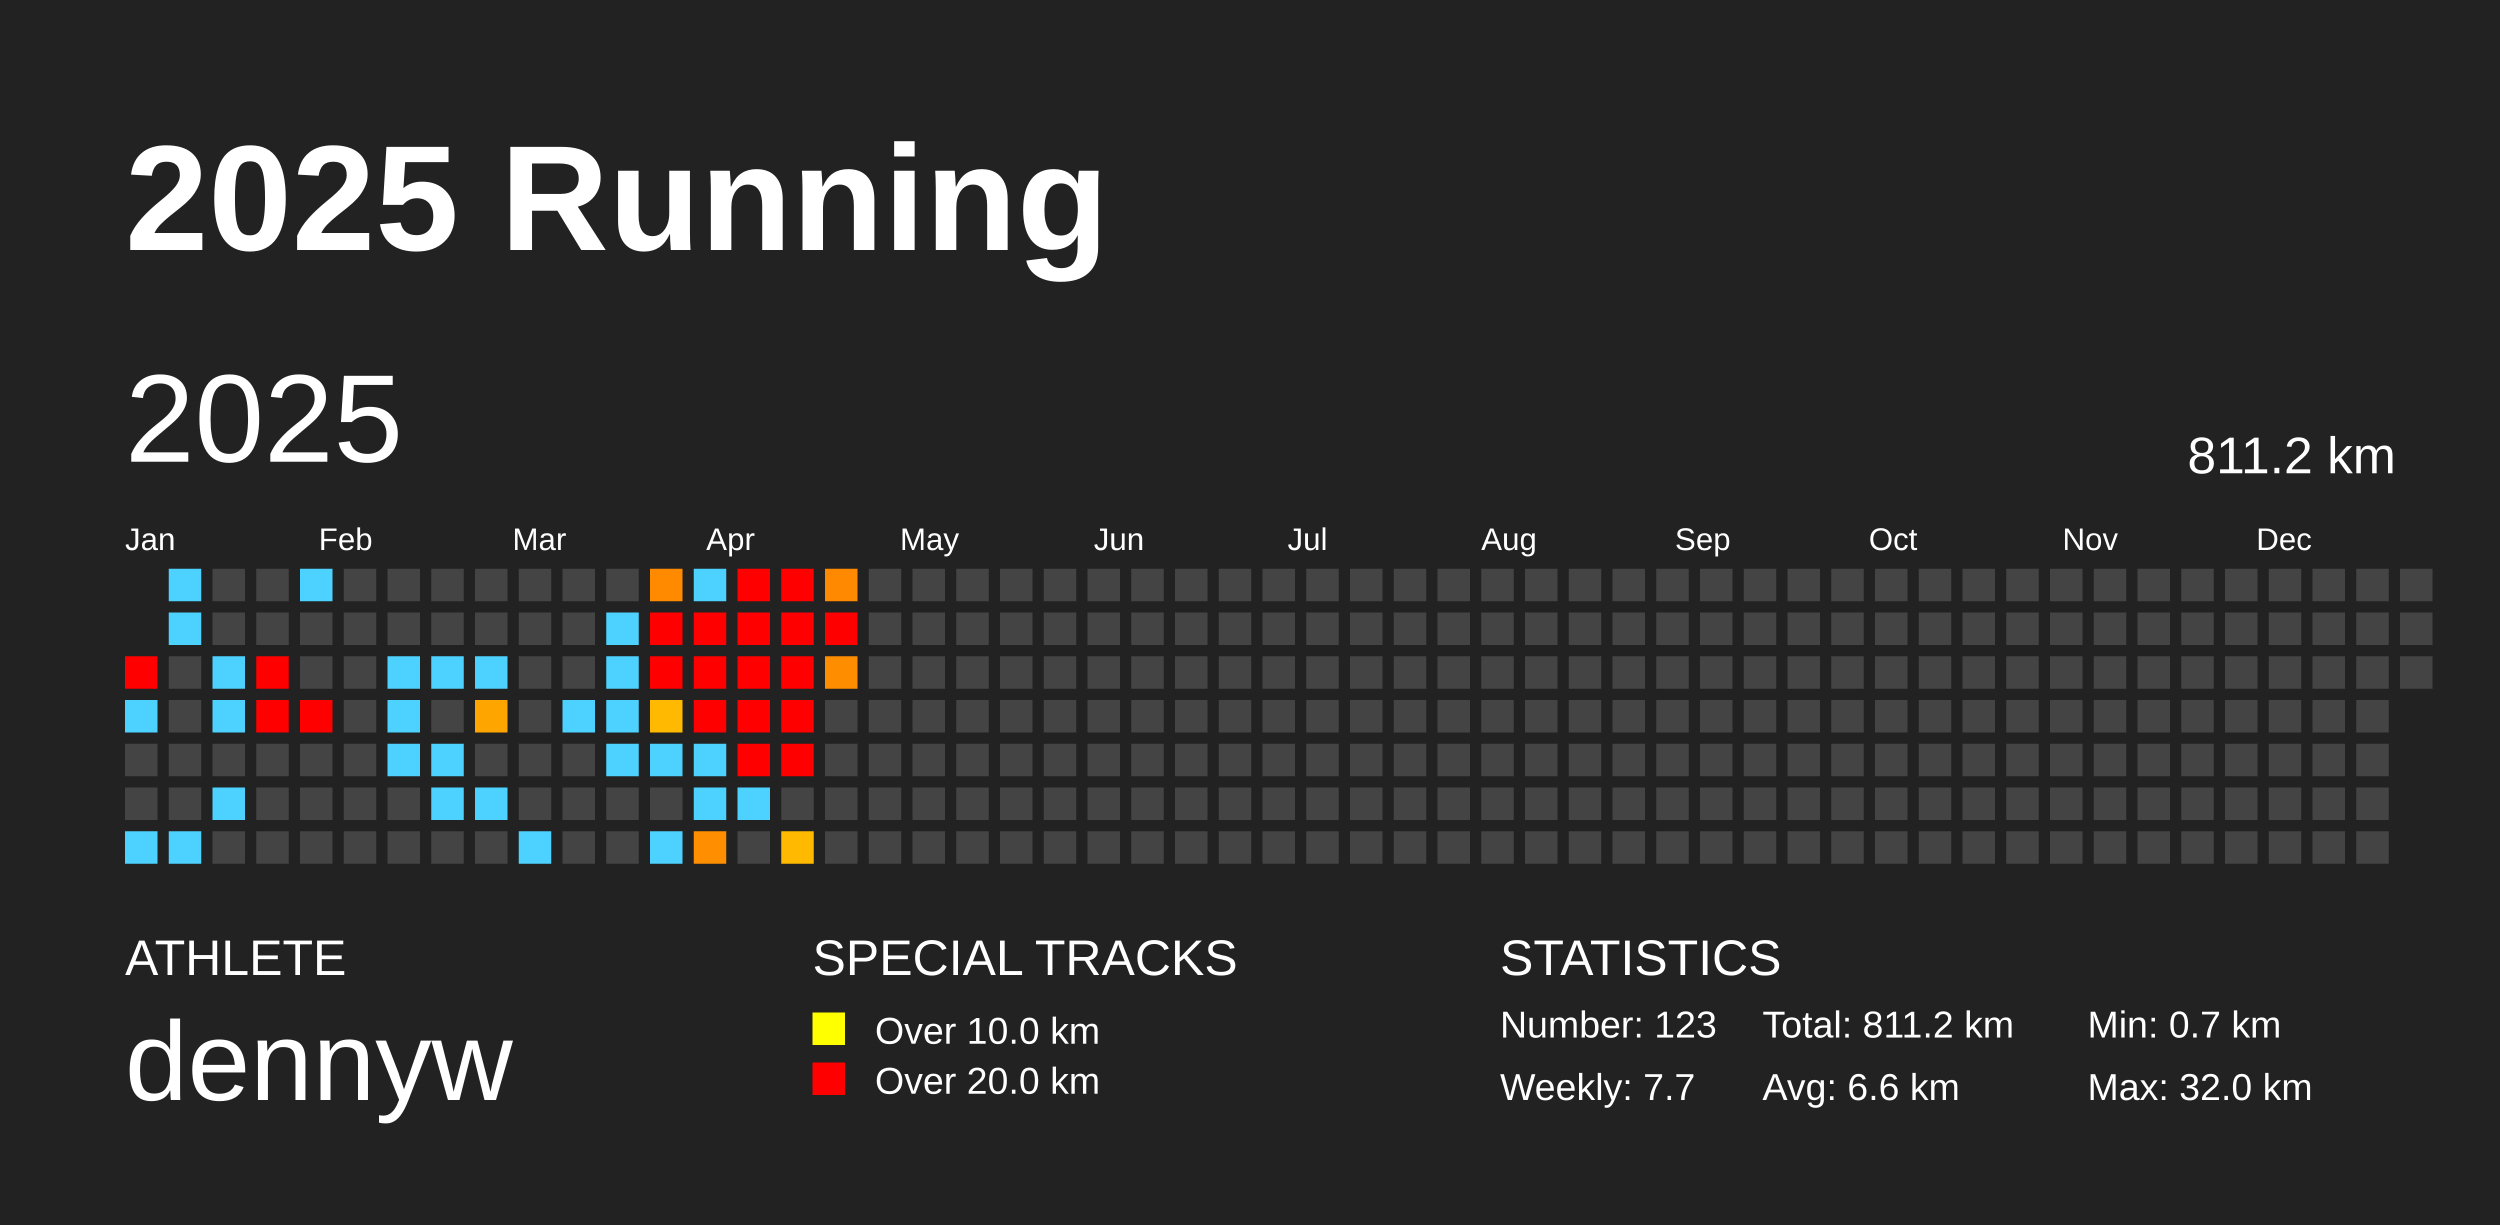
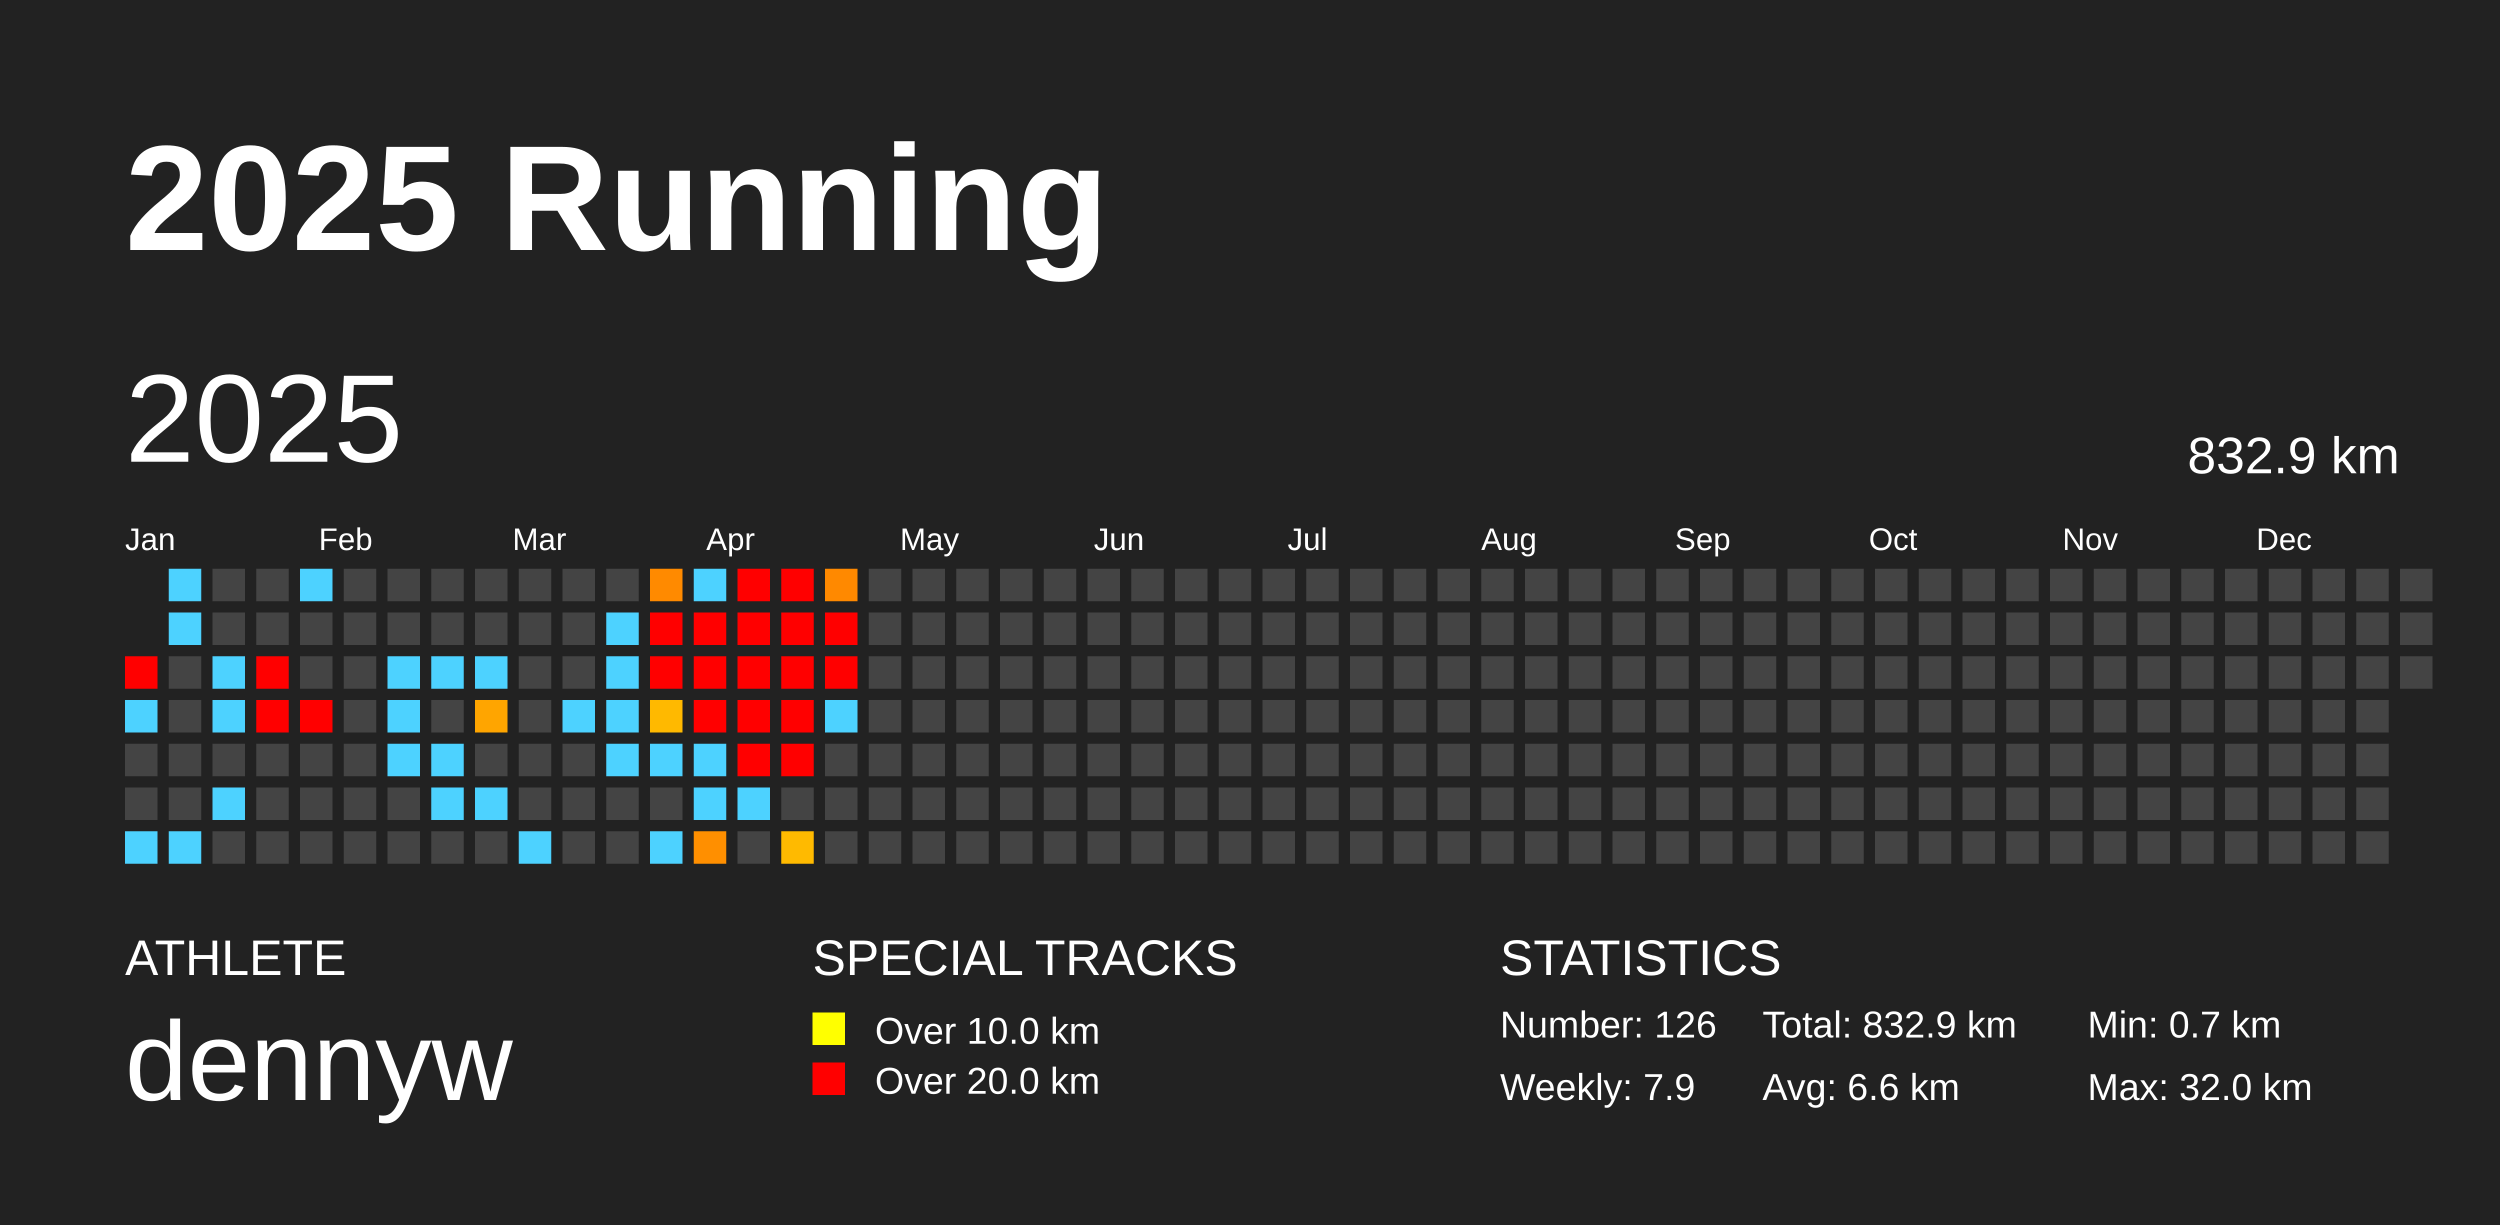
<svg xmlns="http://www.w3.org/2000/svg" baseProfile="full" height="98mm" version="1.1" viewBox="0,0,200,98" width="200mm">
  <defs />
  <rect fill="#222222" height="98" width="200" x="0" y="0" />
  <text fill="#FFFFFF" style="font-size:12px; font-family:Arial; font-weight:bold;" x="10" y="20">2025 Running</text>
  <text fill="#FFFFFF" style="font-size:4px; font-family:Arial" x="10" y="78">ATHLETE</text>
  <text fill="#FFFFFF" style="font-size:9px; font-family:Arial" x="10" y="88">dennyw</text>
  <text fill="#FFFFFF" style="font-size:4px; font-family:Arial" x="65" y="78">SPECIAL TRACKS</text>
  <rect fill="yellow" height="2.6" width="2.6" x="65" y="81" />
  <text fill="#FFFFFF" style="font-size:3px; font-family:Arial" x="70" y="83.5">Over 10.0 km</text>
  <rect fill="red" height="2.6" width="2.6" x="65" y="85" />
  <text fill="#FFFFFF" style="font-size:3px; font-family:Arial" x="70" y="87.5">Over 20.0 km</text>
  <text fill="#FFFFFF" style="font-size:4px; font-family:Arial" x="120" y="78">STATISTICS</text>
-   <text fill="#FFFFFF" style="font-size:3px; font-family:Arial" x="120" y="83">Number: 123</text>
-   <text fill="#FFFFFF" style="font-size:3px; font-family:Arial" x="120" y="88">Weekly: 7.7</text>
-   <text fill="#FFFFFF" style="font-size:3px; font-family:Arial" x="141" y="83">Total: 811.2 km</text>
+   <text fill="#FFFFFF" style="font-size:3px; font-family:Arial" x="120" y="83">Number: 126</text>
+   <text fill="#FFFFFF" style="font-size:3px; font-family:Arial" x="120" y="88">Weekly: 7.9</text>
+   <text fill="#FFFFFF" style="font-size:3px; font-family:Arial" x="141" y="83">Total: 832.9 km</text>
  <text fill="#FFFFFF" style="font-size:3px; font-family:Arial" x="141" y="88">Avg: 6.6 km</text>
  <text fill="#FFFFFF" style="font-size:3px; font-family:Arial" x="167" y="83">Min: 0.7 km</text>
  <text fill="#FFFFFF" style="font-size:3px; font-family:Arial" x="167" y="88">Max: 32.0 km</text>
  <text dominant-baseline="hanging" fill="#FFFFFF" style="font-size:10.0px; font-family:Arial;" x="10" y="30">2025</text>
-   <text dominant-baseline="hanging" fill="#FFFFFF" style="font-size:4.125px; font-family:Arial;" x="175" y="35">811.2 km</text>
+   <text dominant-baseline="hanging" fill="#FFFFFF" style="font-size:4.125px; font-family:Arial;" x="175" y="35">832.9 km</text>
  <text fill="#FFFFFF" style="font-size:2.5px; font-family:Arial" x="10.0" y="44">Jan</text>
  <text fill="#FFFFFF" style="font-size:2.5px; font-family:Arial" x="25.5" y="44">Feb</text>
  <text fill="#FFFFFF" style="font-size:2.5px; font-family:Arial" x="41.0" y="44">Mar</text>
  <text fill="#FFFFFF" style="font-size:2.5px; font-family:Arial" x="56.5" y="44">Apr</text>
  <text fill="#FFFFFF" style="font-size:2.5px; font-family:Arial" x="72.0" y="44">May</text>
  <text fill="#FFFFFF" style="font-size:2.5px; font-family:Arial" x="87.5" y="44">Jun</text>
  <text fill="#FFFFFF" style="font-size:2.5px; font-family:Arial" x="103.0" y="44">Jul</text>
  <text fill="#FFFFFF" style="font-size:2.5px; font-family:Arial" x="118.5" y="44">Aug</text>
  <text fill="#FFFFFF" style="font-size:2.5px; font-family:Arial" x="134.0" y="44">Sep</text>
  <text fill="#FFFFFF" style="font-size:2.5px; font-family:Arial" x="149.5" y="44">Oct</text>
  <text fill="#FFFFFF" style="font-size:2.5px; font-family:Arial" x="165.0" y="44">Nov</text>
  <text fill="#FFFFFF" style="font-size:2.5px; font-family:Arial" x="180.5" y="44">Dec</text>
  <rect fill="red" height="2.6" width="2.6" x="10.0" y="52.5" />
  <rect fill="#4dd2ff" height="2.6" width="2.6" x="10.0" y="56.0" />
  <rect fill="#444444" height="2.6" width="2.6" x="10.0" y="59.5" />
  <rect fill="#444444" height="2.6" width="2.6" x="10.0" y="63.0" />
  <rect fill="#4dd2ff" height="2.6" width="2.6" x="10.0" y="66.5" />
  <rect fill="#4dd2ff" height="2.6" width="2.6" x="13.5" y="45.5" />
  <rect fill="#4dd2ff" height="2.6" width="2.6" x="13.5" y="49.0" />
  <rect fill="#444444" height="2.6" width="2.6" x="13.5" y="52.5" />
  <rect fill="#444444" height="2.6" width="2.6" x="13.5" y="56.0" />
  <rect fill="#444444" height="2.6" width="2.6" x="13.5" y="59.5" />
  <rect fill="#444444" height="2.6" width="2.6" x="13.5" y="63.0" />
  <rect fill="#4dd2ff" height="2.6" width="2.6" x="13.5" y="66.5" />
  <rect fill="#444444" height="2.6" width="2.6" x="17.0" y="45.5" />
  <rect fill="#444444" height="2.6" width="2.6" x="17.0" y="49.0" />
  <rect fill="#4dd2ff" height="2.6" width="2.6" x="17.0" y="52.5" />
  <rect fill="#4dd2ff" height="2.6" width="2.6" x="17.0" y="56.0" />
  <rect fill="#444444" height="2.6" width="2.6" x="17.0" y="59.5" />
  <rect fill="#4dd2ff" height="2.6" width="2.6" x="17.0" y="63.0" />
  <rect fill="#444444" height="2.6" width="2.6" x="17.0" y="66.5" />
  <rect fill="#444444" height="2.6" width="2.6" x="20.5" y="45.5" />
  <rect fill="#444444" height="2.6" width="2.6" x="20.5" y="49.0" />
  <rect fill="red" height="2.6" width="2.6" x="20.5" y="52.5" />
  <rect fill="red" height="2.6" width="2.6" x="20.5" y="56.0" />
  <rect fill="#444444" height="2.6" width="2.6" x="20.5" y="59.5" />
  <rect fill="#444444" height="2.6" width="2.6" x="20.5" y="63.0" />
  <rect fill="#444444" height="2.6" width="2.6" x="20.5" y="66.5" />
  <rect fill="#4dd2ff" height="2.6" width="2.6" x="24.0" y="45.5" />
  <rect fill="#444444" height="2.6" width="2.6" x="24.0" y="49.0" />
  <rect fill="#444444" height="2.6" width="2.6" x="24.0" y="52.5" />
  <rect fill="red" height="2.6" width="2.6" x="24.0" y="56.0" />
  <rect fill="#444444" height="2.6" width="2.6" x="24.0" y="59.5" />
  <rect fill="#444444" height="2.6" width="2.6" x="24.0" y="63.0" />
  <rect fill="#444444" height="2.6" width="2.6" x="24.0" y="66.5" />
  <rect fill="#444444" height="2.6" width="2.6" x="27.5" y="45.5" />
  <rect fill="#444444" height="2.6" width="2.6" x="27.5" y="49.0" />
  <rect fill="#444444" height="2.6" width="2.6" x="27.5" y="52.5" />
  <rect fill="#444444" height="2.6" width="2.6" x="27.5" y="56.0" />
  <rect fill="#444444" height="2.6" width="2.6" x="27.5" y="59.5" />
  <rect fill="#444444" height="2.6" width="2.6" x="27.5" y="63.0" />
  <rect fill="#444444" height="2.6" width="2.6" x="27.5" y="66.5" />
  <rect fill="#444444" height="2.6" width="2.6" x="31.0" y="45.5" />
  <rect fill="#444444" height="2.6" width="2.6" x="31.0" y="49.0" />
  <rect fill="#4dd2ff" height="2.6" width="2.6" x="31.0" y="52.5" />
  <rect fill="#4dd2ff" height="2.6" width="2.6" x="31.0" y="56.0" />
  <rect fill="#4dd2ff" height="2.6" width="2.6" x="31.0" y="59.5" />
  <rect fill="#444444" height="2.6" width="2.6" x="31.0" y="63.0" />
  <rect fill="#444444" height="2.6" width="2.6" x="31.0" y="66.5" />
  <rect fill="#444444" height="2.6" width="2.6" x="34.5" y="45.5" />
  <rect fill="#444444" height="2.6" width="2.6" x="34.5" y="49.0" />
  <rect fill="#4dd2ff" height="2.6" width="2.6" x="34.5" y="52.5" />
  <rect fill="#444444" height="2.6" width="2.6" x="34.5" y="56.0" />
  <rect fill="#4dd2ff" height="2.6" width="2.6" x="34.5" y="59.5" />
  <rect fill="#4dd2ff" height="2.6" width="2.6" x="34.5" y="63.0" />
  <rect fill="#444444" height="2.6" width="2.6" x="34.5" y="66.5" />
  <rect fill="#444444" height="2.6" width="2.6" x="38.0" y="45.5" />
  <rect fill="#444444" height="2.6" width="2.6" x="38.0" y="49.0" />
  <rect fill="#4dd2ff" height="2.6" width="2.6" x="38.0" y="52.5" />
  <rect fill="#ffa500" height="2.6" width="2.6" x="38.0" y="56.0" />
  <rect fill="#444444" height="2.6" width="2.6" x="38.0" y="59.5" />
  <rect fill="#4dd2ff" height="2.6" width="2.6" x="38.0" y="63.0" />
  <rect fill="#444444" height="2.6" width="2.6" x="38.0" y="66.5" />
  <rect fill="#444444" height="2.6" width="2.6" x="41.5" y="45.5" />
  <rect fill="#444444" height="2.6" width="2.6" x="41.5" y="49.0" />
  <rect fill="#444444" height="2.6" width="2.6" x="41.5" y="52.5" />
  <rect fill="#444444" height="2.6" width="2.6" x="41.5" y="56.0" />
  <rect fill="#444444" height="2.6" width="2.6" x="41.5" y="59.5" />
  <rect fill="#444444" height="2.6" width="2.6" x="41.5" y="63.0" />
  <rect fill="#4dd2ff" height="2.6" width="2.6" x="41.5" y="66.5" />
  <rect fill="#444444" height="2.6" width="2.6" x="45.0" y="45.5" />
  <rect fill="#444444" height="2.6" width="2.6" x="45.0" y="49.0" />
  <rect fill="#444444" height="2.6" width="2.6" x="45.0" y="52.5" />
  <rect fill="#4dd2ff" height="2.6" width="2.6" x="45.0" y="56.0" />
  <rect fill="#444444" height="2.6" width="2.6" x="45.0" y="59.5" />
  <rect fill="#444444" height="2.6" width="2.6" x="45.0" y="63.0" />
  <rect fill="#444444" height="2.6" width="2.6" x="45.0" y="66.5" />
  <rect fill="#444444" height="2.6" width="2.6" x="48.5" y="45.5" />
  <rect fill="#4dd2ff" height="2.6" width="2.6" x="48.5" y="49.0" />
  <rect fill="#4dd2ff" height="2.6" width="2.6" x="48.5" y="52.5" />
  <rect fill="#4dd2ff" height="2.6" width="2.6" x="48.5" y="56.0" />
  <rect fill="#4dd2ff" height="2.6" width="2.6" x="48.5" y="59.5" />
  <rect fill="#444444" height="2.6" width="2.6" x="48.5" y="63.0" />
  <rect fill="#444444" height="2.6" width="2.6" x="48.5" y="66.5" />
  <rect fill="#ff8a00" height="2.6" width="2.6" x="52.0" y="45.5" />
  <rect fill="red" height="2.6" width="2.6" x="52.0" y="49.0" />
  <rect fill="red" height="2.6" width="2.6" x="52.0" y="52.5" />
  <rect fill="#ffb900" height="2.6" width="2.6" x="52.0" y="56.0" />
  <rect fill="#4dd2ff" height="2.6" width="2.6" x="52.0" y="59.5" />
  <rect fill="#444444" height="2.6" width="2.6" x="52.0" y="63.0" />
  <rect fill="#4dd2ff" height="2.6" width="2.6" x="52.0" y="66.5" />
  <rect fill="#4dd2ff" height="2.6" width="2.6" x="55.5" y="45.5" />
  <rect fill="red" height="2.6" width="2.6" x="55.5" y="49.0" />
  <rect fill="red" height="2.6" width="2.6" x="55.5" y="52.5" />
  <rect fill="red" height="2.6" width="2.6" x="55.5" y="56.0" />
  <rect fill="#4dd2ff" height="2.6" width="2.6" x="55.5" y="59.5" />
  <rect fill="#4dd2ff" height="2.6" width="2.6" x="55.5" y="63.0" />
  <rect fill="#ff8f00" height="2.6" width="2.6" x="55.5" y="66.5" />
  <rect fill="red" height="2.6" width="2.6" x="59.0" y="45.5" />
  <rect fill="red" height="2.6" width="2.6" x="59.0" y="49.0" />
  <rect fill="red" height="2.6" width="2.6" x="59.0" y="52.5" />
  <rect fill="red" height="2.6" width="2.6" x="59.0" y="56.0" />
  <rect fill="red" height="2.6" width="2.6" x="59.0" y="59.5" />
  <rect fill="#4dd2ff" height="2.6" width="2.6" x="59.0" y="63.0" />
  <rect fill="#444444" height="2.6" width="2.6" x="59.0" y="66.5" />
  <rect fill="red" height="2.6" width="2.6" x="62.5" y="45.5" />
  <rect fill="red" height="2.6" width="2.6" x="62.5" y="49.0" />
  <rect fill="red" height="2.6" width="2.6" x="62.5" y="52.5" />
  <rect fill="red" height="2.6" width="2.6" x="62.5" y="56.0" />
  <rect fill="red" height="2.6" width="2.6" x="62.5" y="59.5" />
  <rect fill="#444444" height="2.6" width="2.6" x="62.5" y="63.0" />
  <rect fill="#ffba00" height="2.6" width="2.6" x="62.5" y="66.5" />
  <rect fill="#ff8900" height="2.6" width="2.6" x="66.0" y="45.5" />
  <rect fill="red" height="2.6" width="2.6" x="66.0" y="49.0" />
-   <rect fill="#ff8d00" height="2.6" width="2.6" x="66.0" y="52.5" />
-   <rect fill="#444444" height="2.6" width="2.6" x="66.0" y="56.0" />
+   <rect fill="red" height="2.6" width="2.6" x="66.0" y="52.5" />
+   <rect fill="#4dd2ff" height="2.6" width="2.6" x="66.0" y="56.0" />
  <rect fill="#444444" height="2.6" width="2.6" x="66.0" y="59.5" />
  <rect fill="#444444" height="2.6" width="2.6" x="66.0" y="63.0" />
  <rect fill="#444444" height="2.6" width="2.6" x="66.0" y="66.5" />
  <rect fill="#444444" height="2.6" width="2.6" x="69.5" y="45.5" />
  <rect fill="#444444" height="2.6" width="2.6" x="69.5" y="49.0" />
  <rect fill="#444444" height="2.6" width="2.6" x="69.5" y="52.5" />
  <rect fill="#444444" height="2.6" width="2.6" x="69.5" y="56.0" />
  <rect fill="#444444" height="2.6" width="2.6" x="69.5" y="59.5" />
  <rect fill="#444444" height="2.6" width="2.6" x="69.5" y="63.0" />
  <rect fill="#444444" height="2.6" width="2.6" x="69.5" y="66.5" />
  <rect fill="#444444" height="2.6" width="2.6" x="73.0" y="45.5" />
  <rect fill="#444444" height="2.6" width="2.6" x="73.0" y="49.0" />
  <rect fill="#444444" height="2.6" width="2.6" x="73.0" y="52.5" />
  <rect fill="#444444" height="2.6" width="2.6" x="73.0" y="56.0" />
  <rect fill="#444444" height="2.6" width="2.6" x="73.0" y="59.5" />
  <rect fill="#444444" height="2.6" width="2.6" x="73.0" y="63.0" />
  <rect fill="#444444" height="2.6" width="2.6" x="73.0" y="66.5" />
  <rect fill="#444444" height="2.6" width="2.6" x="76.5" y="45.5" />
  <rect fill="#444444" height="2.6" width="2.6" x="76.5" y="49.0" />
  <rect fill="#444444" height="2.6" width="2.6" x="76.5" y="52.5" />
  <rect fill="#444444" height="2.6" width="2.6" x="76.5" y="56.0" />
  <rect fill="#444444" height="2.6" width="2.6" x="76.5" y="59.5" />
  <rect fill="#444444" height="2.6" width="2.6" x="76.5" y="63.0" />
  <rect fill="#444444" height="2.6" width="2.6" x="76.5" y="66.5" />
  <rect fill="#444444" height="2.6" width="2.6" x="80.0" y="45.5" />
  <rect fill="#444444" height="2.6" width="2.6" x="80.0" y="49.0" />
  <rect fill="#444444" height="2.6" width="2.6" x="80.0" y="52.5" />
  <rect fill="#444444" height="2.6" width="2.6" x="80.0" y="56.0" />
  <rect fill="#444444" height="2.6" width="2.6" x="80.0" y="59.5" />
  <rect fill="#444444" height="2.6" width="2.6" x="80.0" y="63.0" />
  <rect fill="#444444" height="2.6" width="2.6" x="80.0" y="66.5" />
  <rect fill="#444444" height="2.6" width="2.6" x="83.5" y="45.5" />
  <rect fill="#444444" height="2.6" width="2.6" x="83.5" y="49.0" />
  <rect fill="#444444" height="2.6" width="2.6" x="83.5" y="52.5" />
  <rect fill="#444444" height="2.6" width="2.6" x="83.5" y="56.0" />
  <rect fill="#444444" height="2.6" width="2.6" x="83.5" y="59.5" />
  <rect fill="#444444" height="2.6" width="2.6" x="83.5" y="63.0" />
  <rect fill="#444444" height="2.6" width="2.6" x="83.5" y="66.5" />
  <rect fill="#444444" height="2.6" width="2.6" x="87.0" y="45.5" />
  <rect fill="#444444" height="2.6" width="2.6" x="87.0" y="49.0" />
  <rect fill="#444444" height="2.6" width="2.6" x="87.0" y="52.5" />
  <rect fill="#444444" height="2.6" width="2.6" x="87.0" y="56.0" />
  <rect fill="#444444" height="2.6" width="2.6" x="87.0" y="59.5" />
  <rect fill="#444444" height="2.6" width="2.6" x="87.0" y="63.0" />
  <rect fill="#444444" height="2.6" width="2.6" x="87.0" y="66.5" />
  <rect fill="#444444" height="2.6" width="2.6" x="90.5" y="45.5" />
  <rect fill="#444444" height="2.6" width="2.6" x="90.5" y="49.0" />
  <rect fill="#444444" height="2.6" width="2.6" x="90.5" y="52.5" />
  <rect fill="#444444" height="2.6" width="2.6" x="90.5" y="56.0" />
  <rect fill="#444444" height="2.6" width="2.6" x="90.5" y="59.5" />
  <rect fill="#444444" height="2.6" width="2.6" x="90.5" y="63.0" />
  <rect fill="#444444" height="2.6" width="2.6" x="90.5" y="66.5" />
  <rect fill="#444444" height="2.6" width="2.6" x="94.0" y="45.5" />
  <rect fill="#444444" height="2.6" width="2.6" x="94.0" y="49.0" />
  <rect fill="#444444" height="2.6" width="2.6" x="94.0" y="52.5" />
  <rect fill="#444444" height="2.6" width="2.6" x="94.0" y="56.0" />
  <rect fill="#444444" height="2.6" width="2.6" x="94.0" y="59.5" />
  <rect fill="#444444" height="2.6" width="2.6" x="94.0" y="63.0" />
  <rect fill="#444444" height="2.6" width="2.6" x="94.0" y="66.5" />
  <rect fill="#444444" height="2.6" width="2.6" x="97.5" y="45.5" />
  <rect fill="#444444" height="2.6" width="2.6" x="97.5" y="49.0" />
  <rect fill="#444444" height="2.6" width="2.6" x="97.5" y="52.5" />
  <rect fill="#444444" height="2.6" width="2.6" x="97.5" y="56.0" />
  <rect fill="#444444" height="2.6" width="2.6" x="97.5" y="59.5" />
  <rect fill="#444444" height="2.6" width="2.6" x="97.5" y="63.0" />
  <rect fill="#444444" height="2.6" width="2.6" x="97.5" y="66.5" />
  <rect fill="#444444" height="2.6" width="2.6" x="101.0" y="45.5" />
  <rect fill="#444444" height="2.6" width="2.6" x="101.0" y="49.0" />
  <rect fill="#444444" height="2.6" width="2.6" x="101.0" y="52.5" />
  <rect fill="#444444" height="2.6" width="2.6" x="101.0" y="56.0" />
  <rect fill="#444444" height="2.6" width="2.6" x="101.0" y="59.5" />
  <rect fill="#444444" height="2.6" width="2.6" x="101.0" y="63.0" />
  <rect fill="#444444" height="2.6" width="2.6" x="101.0" y="66.5" />
  <rect fill="#444444" height="2.6" width="2.6" x="104.5" y="45.5" />
  <rect fill="#444444" height="2.6" width="2.6" x="104.5" y="49.0" />
  <rect fill="#444444" height="2.6" width="2.6" x="104.5" y="52.5" />
  <rect fill="#444444" height="2.6" width="2.6" x="104.5" y="56.0" />
  <rect fill="#444444" height="2.6" width="2.6" x="104.5" y="59.5" />
  <rect fill="#444444" height="2.6" width="2.6" x="104.5" y="63.0" />
  <rect fill="#444444" height="2.6" width="2.6" x="104.5" y="66.5" />
  <rect fill="#444444" height="2.6" width="2.6" x="108.0" y="45.5" />
  <rect fill="#444444" height="2.6" width="2.6" x="108.0" y="49.0" />
  <rect fill="#444444" height="2.6" width="2.6" x="108.0" y="52.5" />
  <rect fill="#444444" height="2.6" width="2.6" x="108.0" y="56.0" />
  <rect fill="#444444" height="2.6" width="2.6" x="108.0" y="59.5" />
  <rect fill="#444444" height="2.6" width="2.6" x="108.0" y="63.0" />
  <rect fill="#444444" height="2.6" width="2.6" x="108.0" y="66.5" />
  <rect fill="#444444" height="2.6" width="2.6" x="111.5" y="45.5" />
  <rect fill="#444444" height="2.6" width="2.6" x="111.5" y="49.0" />
  <rect fill="#444444" height="2.6" width="2.6" x="111.5" y="52.5" />
  <rect fill="#444444" height="2.6" width="2.6" x="111.5" y="56.0" />
  <rect fill="#444444" height="2.6" width="2.6" x="111.5" y="59.5" />
  <rect fill="#444444" height="2.6" width="2.6" x="111.5" y="63.0" />
  <rect fill="#444444" height="2.6" width="2.6" x="111.5" y="66.5" />
  <rect fill="#444444" height="2.6" width="2.6" x="115.0" y="45.5" />
  <rect fill="#444444" height="2.6" width="2.6" x="115.0" y="49.0" />
  <rect fill="#444444" height="2.6" width="2.6" x="115.0" y="52.5" />
  <rect fill="#444444" height="2.6" width="2.6" x="115.0" y="56.0" />
  <rect fill="#444444" height="2.6" width="2.6" x="115.0" y="59.5" />
  <rect fill="#444444" height="2.6" width="2.6" x="115.0" y="63.0" />
  <rect fill="#444444" height="2.6" width="2.6" x="115.0" y="66.5" />
  <rect fill="#444444" height="2.6" width="2.6" x="118.5" y="45.5" />
  <rect fill="#444444" height="2.6" width="2.6" x="118.5" y="49.0" />
  <rect fill="#444444" height="2.6" width="2.6" x="118.5" y="52.5" />
  <rect fill="#444444" height="2.6" width="2.6" x="118.5" y="56.0" />
  <rect fill="#444444" height="2.6" width="2.6" x="118.5" y="59.5" />
  <rect fill="#444444" height="2.6" width="2.6" x="118.5" y="63.0" />
  <rect fill="#444444" height="2.6" width="2.6" x="118.5" y="66.5" />
  <rect fill="#444444" height="2.6" width="2.6" x="122.0" y="45.5" />
  <rect fill="#444444" height="2.6" width="2.6" x="122.0" y="49.0" />
  <rect fill="#444444" height="2.6" width="2.6" x="122.0" y="52.5" />
  <rect fill="#444444" height="2.6" width="2.6" x="122.0" y="56.0" />
  <rect fill="#444444" height="2.6" width="2.6" x="122.0" y="59.5" />
  <rect fill="#444444" height="2.6" width="2.6" x="122.0" y="63.0" />
  <rect fill="#444444" height="2.6" width="2.6" x="122.0" y="66.5" />
  <rect fill="#444444" height="2.6" width="2.6" x="125.5" y="45.5" />
  <rect fill="#444444" height="2.6" width="2.6" x="125.5" y="49.0" />
  <rect fill="#444444" height="2.6" width="2.6" x="125.5" y="52.5" />
  <rect fill="#444444" height="2.6" width="2.6" x="125.5" y="56.0" />
  <rect fill="#444444" height="2.6" width="2.6" x="125.5" y="59.5" />
  <rect fill="#444444" height="2.6" width="2.6" x="125.5" y="63.0" />
  <rect fill="#444444" height="2.6" width="2.6" x="125.5" y="66.5" />
  <rect fill="#444444" height="2.6" width="2.6" x="129.0" y="45.5" />
  <rect fill="#444444" height="2.6" width="2.6" x="129.0" y="49.0" />
  <rect fill="#444444" height="2.6" width="2.6" x="129.0" y="52.5" />
  <rect fill="#444444" height="2.6" width="2.6" x="129.0" y="56.0" />
  <rect fill="#444444" height="2.6" width="2.6" x="129.0" y="59.5" />
  <rect fill="#444444" height="2.6" width="2.6" x="129.0" y="63.0" />
  <rect fill="#444444" height="2.6" width="2.6" x="129.0" y="66.5" />
  <rect fill="#444444" height="2.6" width="2.6" x="132.5" y="45.5" />
  <rect fill="#444444" height="2.6" width="2.6" x="132.5" y="49.0" />
  <rect fill="#444444" height="2.6" width="2.6" x="132.5" y="52.5" />
  <rect fill="#444444" height="2.6" width="2.6" x="132.5" y="56.0" />
  <rect fill="#444444" height="2.6" width="2.6" x="132.5" y="59.5" />
  <rect fill="#444444" height="2.6" width="2.6" x="132.5" y="63.0" />
  <rect fill="#444444" height="2.6" width="2.6" x="132.5" y="66.5" />
  <rect fill="#444444" height="2.6" width="2.6" x="136.0" y="45.5" />
  <rect fill="#444444" height="2.6" width="2.6" x="136.0" y="49.0" />
  <rect fill="#444444" height="2.6" width="2.6" x="136.0" y="52.5" />
  <rect fill="#444444" height="2.6" width="2.6" x="136.0" y="56.0" />
  <rect fill="#444444" height="2.6" width="2.6" x="136.0" y="59.5" />
  <rect fill="#444444" height="2.6" width="2.6" x="136.0" y="63.0" />
  <rect fill="#444444" height="2.6" width="2.6" x="136.0" y="66.5" />
  <rect fill="#444444" height="2.6" width="2.6" x="139.5" y="45.5" />
  <rect fill="#444444" height="2.6" width="2.6" x="139.5" y="49.0" />
  <rect fill="#444444" height="2.6" width="2.6" x="139.5" y="52.5" />
  <rect fill="#444444" height="2.6" width="2.6" x="139.5" y="56.0" />
  <rect fill="#444444" height="2.6" width="2.6" x="139.5" y="59.5" />
  <rect fill="#444444" height="2.6" width="2.6" x="139.5" y="63.0" />
  <rect fill="#444444" height="2.6" width="2.6" x="139.5" y="66.5" />
  <rect fill="#444444" height="2.6" width="2.6" x="143.0" y="45.5" />
  <rect fill="#444444" height="2.6" width="2.6" x="143.0" y="49.0" />
  <rect fill="#444444" height="2.6" width="2.6" x="143.0" y="52.5" />
  <rect fill="#444444" height="2.6" width="2.6" x="143.0" y="56.0" />
  <rect fill="#444444" height="2.6" width="2.6" x="143.0" y="59.5" />
  <rect fill="#444444" height="2.6" width="2.6" x="143.0" y="63.0" />
  <rect fill="#444444" height="2.6" width="2.6" x="143.0" y="66.5" />
  <rect fill="#444444" height="2.6" width="2.6" x="146.5" y="45.5" />
  <rect fill="#444444" height="2.6" width="2.6" x="146.5" y="49.0" />
  <rect fill="#444444" height="2.6" width="2.6" x="146.5" y="52.5" />
  <rect fill="#444444" height="2.6" width="2.6" x="146.5" y="56.0" />
  <rect fill="#444444" height="2.6" width="2.6" x="146.5" y="59.5" />
  <rect fill="#444444" height="2.6" width="2.6" x="146.5" y="63.0" />
  <rect fill="#444444" height="2.6" width="2.6" x="146.5" y="66.5" />
  <rect fill="#444444" height="2.6" width="2.6" x="150.0" y="45.5" />
  <rect fill="#444444" height="2.6" width="2.6" x="150.0" y="49.0" />
  <rect fill="#444444" height="2.6" width="2.6" x="150.0" y="52.5" />
  <rect fill="#444444" height="2.6" width="2.6" x="150.0" y="56.0" />
  <rect fill="#444444" height="2.6" width="2.6" x="150.0" y="59.5" />
  <rect fill="#444444" height="2.6" width="2.6" x="150.0" y="63.0" />
  <rect fill="#444444" height="2.6" width="2.6" x="150.0" y="66.5" />
  <rect fill="#444444" height="2.6" width="2.6" x="153.5" y="45.5" />
  <rect fill="#444444" height="2.6" width="2.6" x="153.5" y="49.0" />
  <rect fill="#444444" height="2.6" width="2.6" x="153.5" y="52.5" />
  <rect fill="#444444" height="2.6" width="2.6" x="153.5" y="56.0" />
  <rect fill="#444444" height="2.6" width="2.6" x="153.5" y="59.5" />
  <rect fill="#444444" height="2.6" width="2.6" x="153.5" y="63.0" />
  <rect fill="#444444" height="2.6" width="2.6" x="153.5" y="66.5" />
  <rect fill="#444444" height="2.6" width="2.6" x="157.0" y="45.5" />
  <rect fill="#444444" height="2.6" width="2.6" x="157.0" y="49.0" />
  <rect fill="#444444" height="2.6" width="2.6" x="157.0" y="52.5" />
  <rect fill="#444444" height="2.6" width="2.6" x="157.0" y="56.0" />
  <rect fill="#444444" height="2.6" width="2.6" x="157.0" y="59.5" />
  <rect fill="#444444" height="2.6" width="2.6" x="157.0" y="63.0" />
  <rect fill="#444444" height="2.6" width="2.6" x="157.0" y="66.5" />
  <rect fill="#444444" height="2.6" width="2.6" x="160.5" y="45.5" />
  <rect fill="#444444" height="2.6" width="2.6" x="160.5" y="49.0" />
  <rect fill="#444444" height="2.6" width="2.6" x="160.5" y="52.5" />
  <rect fill="#444444" height="2.6" width="2.6" x="160.5" y="56.0" />
  <rect fill="#444444" height="2.6" width="2.6" x="160.5" y="59.5" />
  <rect fill="#444444" height="2.6" width="2.6" x="160.5" y="63.0" />
  <rect fill="#444444" height="2.6" width="2.6" x="160.5" y="66.5" />
  <rect fill="#444444" height="2.6" width="2.6" x="164.0" y="45.5" />
  <rect fill="#444444" height="2.6" width="2.6" x="164.0" y="49.0" />
  <rect fill="#444444" height="2.6" width="2.6" x="164.0" y="52.5" />
  <rect fill="#444444" height="2.6" width="2.6" x="164.0" y="56.0" />
  <rect fill="#444444" height="2.6" width="2.6" x="164.0" y="59.5" />
  <rect fill="#444444" height="2.6" width="2.6" x="164.0" y="63.0" />
  <rect fill="#444444" height="2.6" width="2.6" x="164.0" y="66.5" />
  <rect fill="#444444" height="2.6" width="2.6" x="167.5" y="45.5" />
  <rect fill="#444444" height="2.6" width="2.6" x="167.5" y="49.0" />
  <rect fill="#444444" height="2.6" width="2.6" x="167.5" y="52.5" />
  <rect fill="#444444" height="2.6" width="2.6" x="167.5" y="56.0" />
  <rect fill="#444444" height="2.6" width="2.6" x="167.5" y="59.5" />
  <rect fill="#444444" height="2.6" width="2.6" x="167.5" y="63.0" />
  <rect fill="#444444" height="2.6" width="2.6" x="167.5" y="66.5" />
  <rect fill="#444444" height="2.6" width="2.6" x="171.0" y="45.5" />
  <rect fill="#444444" height="2.6" width="2.6" x="171.0" y="49.0" />
  <rect fill="#444444" height="2.6" width="2.6" x="171.0" y="52.5" />
  <rect fill="#444444" height="2.6" width="2.6" x="171.0" y="56.0" />
  <rect fill="#444444" height="2.6" width="2.6" x="171.0" y="59.5" />
  <rect fill="#444444" height="2.6" width="2.6" x="171.0" y="63.0" />
  <rect fill="#444444" height="2.6" width="2.6" x="171.0" y="66.5" />
  <rect fill="#444444" height="2.6" width="2.6" x="174.5" y="45.5" />
  <rect fill="#444444" height="2.6" width="2.6" x="174.5" y="49.0" />
  <rect fill="#444444" height="2.6" width="2.6" x="174.5" y="52.5" />
  <rect fill="#444444" height="2.6" width="2.6" x="174.5" y="56.0" />
  <rect fill="#444444" height="2.6" width="2.6" x="174.5" y="59.5" />
  <rect fill="#444444" height="2.6" width="2.6" x="174.5" y="63.0" />
  <rect fill="#444444" height="2.6" width="2.6" x="174.5" y="66.5" />
  <rect fill="#444444" height="2.6" width="2.6" x="178.0" y="45.5" />
  <rect fill="#444444" height="2.6" width="2.6" x="178.0" y="49.0" />
  <rect fill="#444444" height="2.6" width="2.6" x="178.0" y="52.5" />
  <rect fill="#444444" height="2.6" width="2.6" x="178.0" y="56.0" />
  <rect fill="#444444" height="2.6" width="2.6" x="178.0" y="59.5" />
  <rect fill="#444444" height="2.6" width="2.6" x="178.0" y="63.0" />
  <rect fill="#444444" height="2.6" width="2.6" x="178.0" y="66.5" />
  <rect fill="#444444" height="2.6" width="2.6" x="181.5" y="45.5" />
  <rect fill="#444444" height="2.6" width="2.6" x="181.5" y="49.0" />
  <rect fill="#444444" height="2.6" width="2.6" x="181.5" y="52.5" />
  <rect fill="#444444" height="2.6" width="2.6" x="181.5" y="56.0" />
  <rect fill="#444444" height="2.6" width="2.6" x="181.5" y="59.5" />
  <rect fill="#444444" height="2.6" width="2.6" x="181.5" y="63.0" />
  <rect fill="#444444" height="2.6" width="2.6" x="181.5" y="66.5" />
  <rect fill="#444444" height="2.6" width="2.6" x="185.0" y="45.5" />
  <rect fill="#444444" height="2.6" width="2.6" x="185.0" y="49.0" />
  <rect fill="#444444" height="2.6" width="2.6" x="185.0" y="52.5" />
  <rect fill="#444444" height="2.6" width="2.6" x="185.0" y="56.0" />
  <rect fill="#444444" height="2.6" width="2.6" x="185.0" y="59.5" />
  <rect fill="#444444" height="2.6" width="2.6" x="185.0" y="63.0" />
  <rect fill="#444444" height="2.6" width="2.6" x="185.0" y="66.5" />
  <rect fill="#444444" height="2.6" width="2.6" x="188.5" y="45.5" />
  <rect fill="#444444" height="2.6" width="2.6" x="188.5" y="49.0" />
  <rect fill="#444444" height="2.6" width="2.6" x="188.5" y="52.5" />
  <rect fill="#444444" height="2.6" width="2.6" x="188.5" y="56.0" />
  <rect fill="#444444" height="2.6" width="2.6" x="188.5" y="59.5" />
  <rect fill="#444444" height="2.6" width="2.6" x="188.5" y="63.0" />
  <rect fill="#444444" height="2.6" width="2.6" x="188.5" y="66.5" />
  <rect fill="#444444" height="2.6" width="2.6" x="192.0" y="45.5" />
  <rect fill="#444444" height="2.6" width="2.6" x="192.0" y="49.0" />
  <rect fill="#444444" height="2.6" width="2.6" x="192.0" y="52.5" />
</svg>
